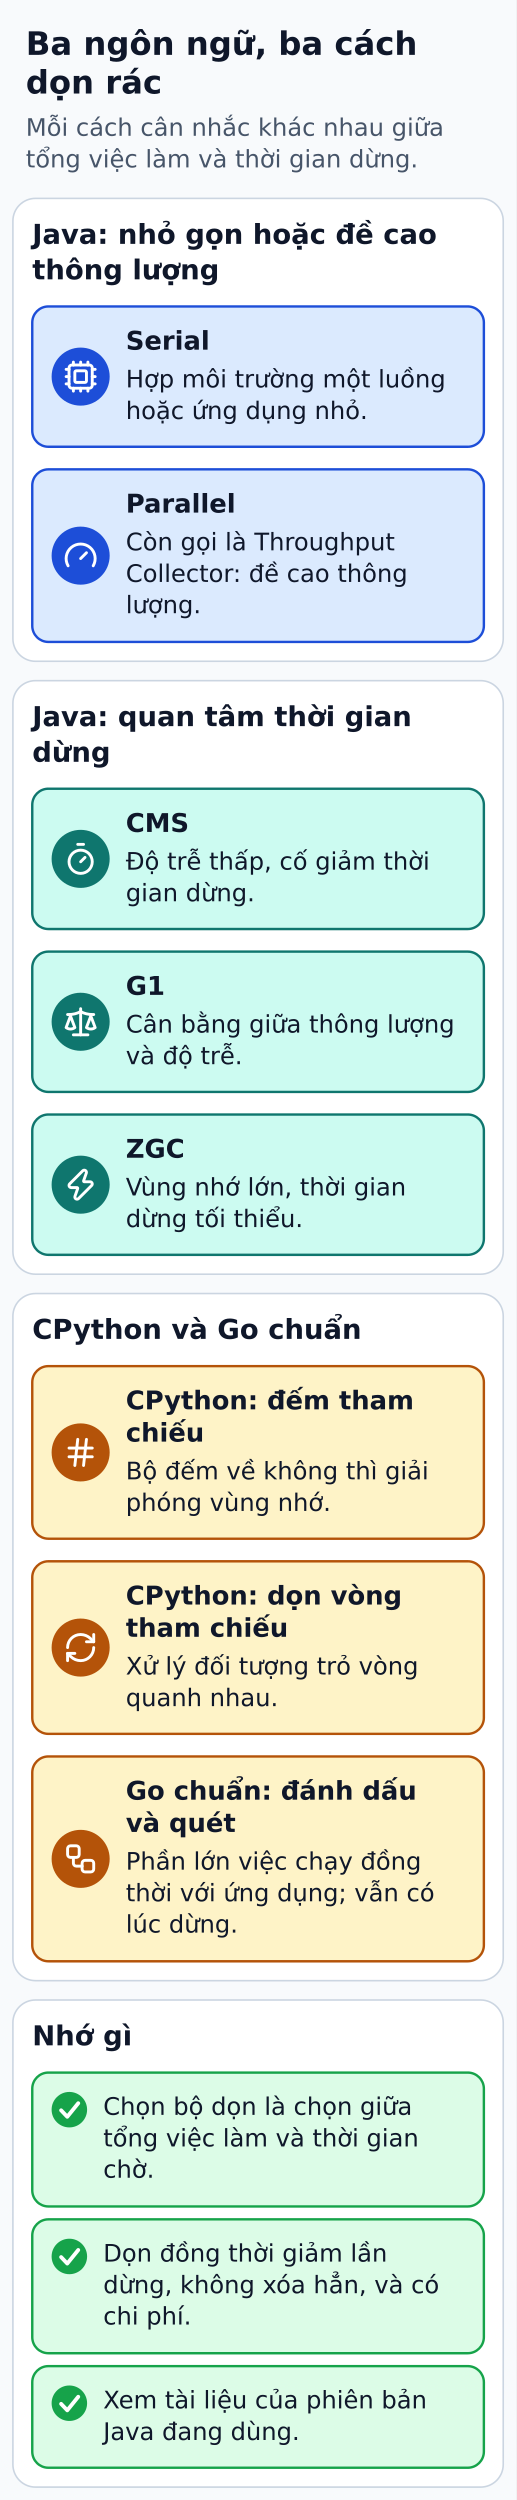
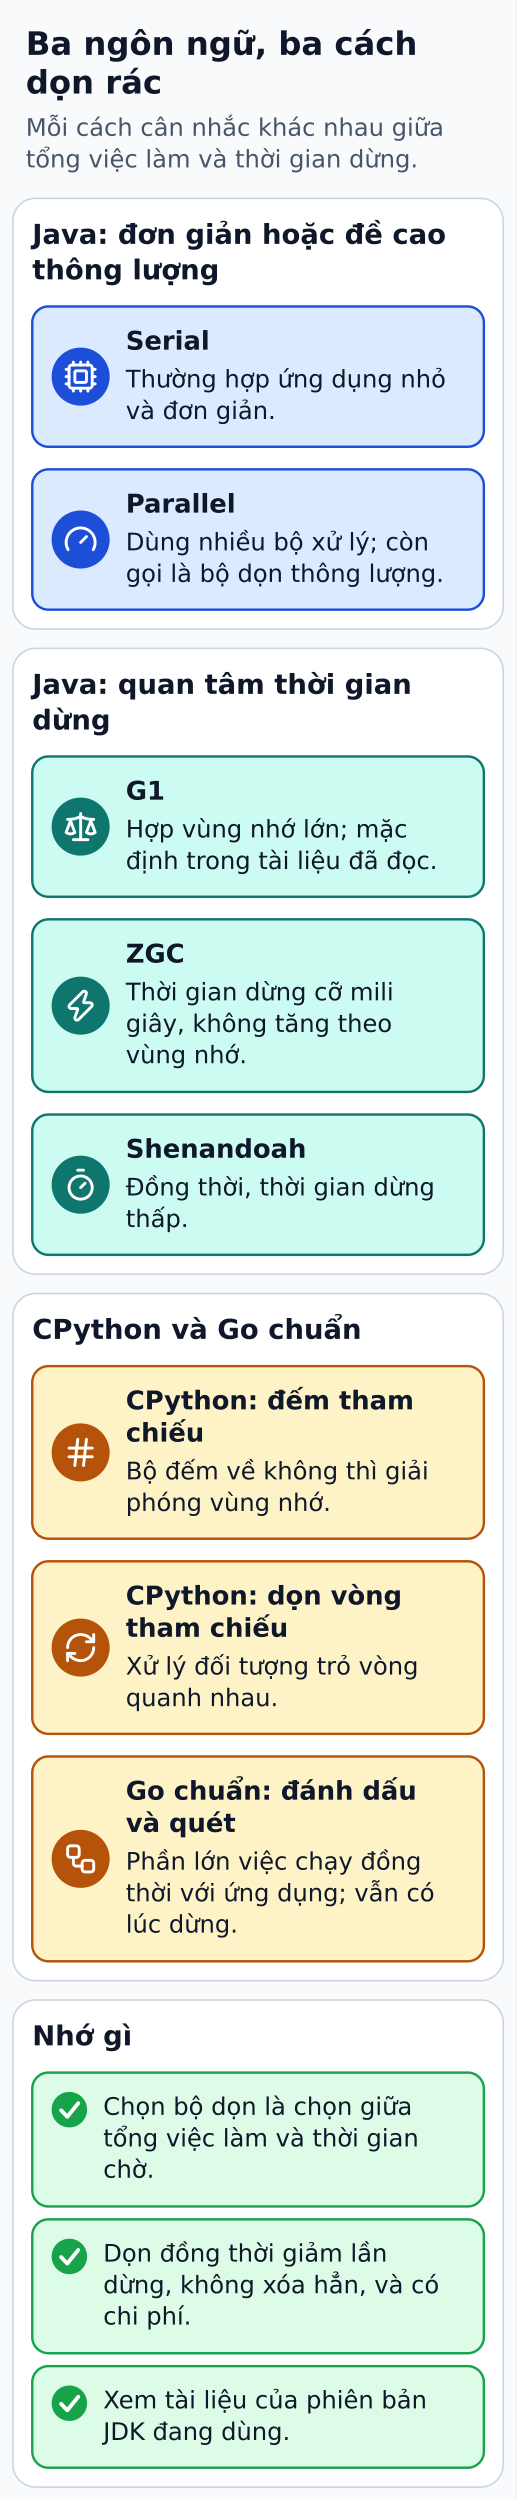
<svg xmlns="http://www.w3.org/2000/svg" width="320" height="1550" viewBox="0 0 320 1550" role="img" aria-labelledby="title desc">
  <defs>
    <marker id="arrow" markerWidth="8" markerHeight="8" refX="6" refY="3" orient="auto">
      <path d="M0,0 L6,3 L0,6" fill="none" stroke="#334155" stroke-width="1.5" />
    </marker>
  </defs>
  <rect width="320" height="1550" fill="#f8fafc" />
  <g font-family="DejaVu Sans, Arial, sans-serif" fill="#0f172a">
    <text x="16" y="34" font-size="20" fill="#0f172a" font-weight="bold" text-anchor="start">Ba ngôn ngữ, ba cách</text>
    <text x="16" y="58" font-size="20" fill="#0f172a" font-weight="bold" text-anchor="start">dọn rác</text>
    <text x="16" y="84.2" font-size="15" fill="#475569" font-weight="normal" text-anchor="start">Mỗi cách cân nhắc khác nhau giữa</text>
    <text x="16" y="103.8" font-size="15" fill="#475569" font-weight="normal" text-anchor="start">tổng việc làm và thời gian dừng.</text>
-     <rect x="8" y="123" width="304" height="287" rx="14" fill="#ffffff" stroke="#cbd5e1" stroke-width="1" />
-     <text x="20" y="151.2" font-size="17" fill="#0f172a" font-weight="bold" text-anchor="start">Java: nhỏ gọn hoặc đề cao</text>
+     <rect x="8" y="123" width="304" height="267" rx="14" fill="#ffffff" stroke="#cbd5e1" stroke-width="1" />
+     <text x="20" y="151.2" font-size="17" fill="#0f172a" font-weight="bold" text-anchor="start">Java: đơn giản hoặc đề cao</text>
    <text x="20" y="173.2" font-size="17" fill="#0f172a" font-weight="bold" text-anchor="start">thông lượng</text>
    <rect x="20" y="190" width="280" height="87" rx="10" fill="#dbeafe" stroke="#1d4ed8" stroke-width="1.5" />
    <circle cx="50" cy="233.5" r="18" fill="#1d4ed8" />
    <g transform="translate(39.2 222.7) scale(0.9)" fill="none" stroke="#FFFFFF" stroke-width="2" stroke-linecap="round" stroke-linejoin="round">
      <path d="M12 20v2" />
      <path d="M12 2v2" />
      <path d="M17 20v2" />
      <path d="M17 2v2" />
      <path d="M2 12h2" />
      <path d="M2 17h2" />
      <path d="M2 7h2" />
      <path d="M20 12h2" />
      <path d="M20 17h2" />
      <path d="M20 7h2" />
      <path d="M7 20v2" />
      <path d="M7 2v2" />
      <rect height="16" rx="2" width="16" x="4" y="4" />
      <rect height="8" rx="1" width="8" x="8" y="8" />
    </g>
    <text x="78" y="216.8" font-size="16" fill="#0f172a" font-weight="bold" text-anchor="start">Serial</text>
-     <text x="78" y="240.2" font-size="15" fill="#0f172a" font-weight="normal" text-anchor="start">Hợp môi trường một luồng</text>
-     <text x="78" y="259.8" font-size="15" fill="#0f172a" font-weight="normal" text-anchor="start">hoặc ứng dụng nhỏ.</text>
-     <rect x="20" y="291" width="280" height="107" rx="10" fill="#dbeafe" stroke="#1d4ed8" stroke-width="1.5" />
-     <circle cx="50" cy="344.5" r="18" fill="#1d4ed8" />
-     <g transform="translate(39.2 333.7) scale(0.9)" fill="none" stroke="#FFFFFF" stroke-width="2" stroke-linecap="round" stroke-linejoin="round">
+     <text x="78" y="240.2" font-size="15" fill="#0f172a" font-weight="normal" text-anchor="start">Thường hợp ứng dụng nhỏ</text>
+     <text x="78" y="259.8" font-size="15" fill="#0f172a" font-weight="normal" text-anchor="start">và đơn giản.</text>
+     <rect x="20" y="291" width="280" height="87" rx="10" fill="#dbeafe" stroke="#1d4ed8" stroke-width="1.5" />
+     <circle cx="50" cy="334.5" r="18" fill="#1d4ed8" />
+     <g transform="translate(39.2 323.7) scale(0.9)" fill="none" stroke="#FFFFFF" stroke-width="2" stroke-linecap="round" stroke-linejoin="round">
      <path d="m12 14 4-4" />
      <path d="M3.34 19a10 10 0 1 1 17.32 0" />
    </g>
    <text x="78" y="317.8" font-size="16" fill="#0f172a" font-weight="bold" text-anchor="start">Parallel</text>
-     <text x="78" y="341.2" font-size="15" fill="#0f172a" font-weight="normal" text-anchor="start">Còn gọi là Throughput</text>
-     <text x="78" y="360.8" font-size="15" fill="#0f172a" font-weight="normal" text-anchor="start">Collector: đề cao thông</text>
-     <text x="78" y="380.2" font-size="15" fill="#0f172a" font-weight="normal" text-anchor="start">lượng.</text>
-     <rect x="8" y="422" width="304" height="368" rx="14" fill="#ffffff" stroke="#cbd5e1" stroke-width="1" />
-     <text x="20" y="450.2" font-size="17" fill="#0f172a" font-weight="bold" text-anchor="start">Java: quan tâm thời gian</text>
-     <text x="20" y="472.3" font-size="17" fill="#0f172a" font-weight="bold" text-anchor="start">dừng</text>
-     <rect x="20" y="489" width="280" height="87" rx="10" fill="#ccfbf1" stroke="#0f766e" stroke-width="1.5" />
-     <circle cx="50" cy="532.5" r="18" fill="#0f766e" />
-     <g transform="translate(39.2 521.7) scale(0.9)" fill="none" stroke="#FFFFFF" stroke-width="2" stroke-linecap="round" stroke-linejoin="round">
-       <line x1="10" x2="14" y1="2" y2="2" />
-       <line x1="12" x2="15" y1="14" y2="11" />
-       <circle cx="12" cy="14" r="8" />
-     </g>
-     <text x="78" y="515.8" font-size="16" fill="#0f172a" font-weight="bold" text-anchor="start">CMS</text>
-     <text x="78" y="539.2" font-size="15" fill="#0f172a" font-weight="normal" text-anchor="start">Độ trễ thấp, cố giảm thời</text>
-     <text x="78" y="558.8" font-size="15" fill="#0f172a" font-weight="normal" text-anchor="start">gian dừng.</text>
-     <rect x="20" y="590" width="280" height="87" rx="10" fill="#ccfbf1" stroke="#0f766e" stroke-width="1.5" />
-     <circle cx="50" cy="633.5" r="18" fill="#0f766e" />
-     <g transform="translate(39.2 622.7) scale(0.9)" fill="none" stroke="#FFFFFF" stroke-width="2" stroke-linecap="round" stroke-linejoin="round">
+     <text x="78" y="341.2" font-size="15" fill="#0f172a" font-weight="normal" text-anchor="start">Dùng nhiều bộ xử lý; còn</text>
+     <text x="78" y="360.8" font-size="15" fill="#0f172a" font-weight="normal" text-anchor="start">gọi là bộ dọn thông lượng.</text>
+     <rect x="8" y="402" width="304" height="388" rx="14" fill="#ffffff" stroke="#cbd5e1" stroke-width="1" />
+     <text x="20" y="430.2" font-size="17" fill="#0f172a" font-weight="bold" text-anchor="start">Java: quan tâm thời gian</text>
+     <text x="20" y="452.3" font-size="17" fill="#0f172a" font-weight="bold" text-anchor="start">dừng</text>
+     <rect x="20" y="469" width="280" height="87" rx="10" fill="#ccfbf1" stroke="#0f766e" stroke-width="1.5" />
+     <circle cx="50" cy="512.5" r="18" fill="#0f766e" />
+     <g transform="translate(39.2 501.7) scale(0.9)" fill="none" stroke="#FFFFFF" stroke-width="2" stroke-linecap="round" stroke-linejoin="round">
      <path d="M12 3v18" />
      <path d="m19 8 3 8a5 5 0 0 1-6 0zV7" />
      <path d="M3 7h1a17 17 0 0 0 8-2 17 17 0 0 0 8 2h1" />
      <path d="m5 8 3 8a5 5 0 0 1-6 0zV7" />
      <path d="M7 21h10" />
    </g>
-     <text x="78" y="616.8" font-size="16" fill="#0f172a" font-weight="bold" text-anchor="start">G1</text>
-     <text x="78" y="640.2" font-size="15" fill="#0f172a" font-weight="normal" text-anchor="start">Cân bằng giữa thông lượng</text>
-     <text x="78" y="659.8" font-size="15" fill="#0f172a" font-weight="normal" text-anchor="start">và độ trễ.</text>
+     <text x="78" y="495.8" font-size="16" fill="#0f172a" font-weight="bold" text-anchor="start">G1</text>
+     <text x="78" y="519.2" font-size="15" fill="#0f172a" font-weight="normal" text-anchor="start">Hợp vùng nhớ lớn; mặc</text>
+     <text x="78" y="538.8" font-size="15" fill="#0f172a" font-weight="normal" text-anchor="start">định trong tài liệu đã đọc.</text>
+     <rect x="20" y="570" width="280" height="107" rx="10" fill="#ccfbf1" stroke="#0f766e" stroke-width="1.5" />
+     <circle cx="50" cy="623.5" r="18" fill="#0f766e" />
+     <g transform="translate(39.2 612.7) scale(0.9)" fill="none" stroke="#FFFFFF" stroke-width="2" stroke-linecap="round" stroke-linejoin="round">
+       <path d="M15.914 4a1.5 1.5 0 00-2.474-1.561l-9 9A1.5 1.5 0 005.5 14h4.002a.5.5 0 01.471.666L8.086 20a1.5 1.5 0 002.475 1.56l9-9A1.5 1.5 0 0018.5 10h-3.997a.5.5 0 01-.472-.667z" />
+     </g>
+     <text x="78" y="596.8" font-size="16" fill="#0f172a" font-weight="bold" text-anchor="start">ZGC</text>
+     <text x="78" y="620.2" font-size="15" fill="#0f172a" font-weight="normal" text-anchor="start">Thời gian dừng cỡ mili</text>
+     <text x="78" y="639.8" font-size="15" fill="#0f172a" font-weight="normal" text-anchor="start">giây, không tăng theo</text>
+     <text x="78" y="659.2" font-size="15" fill="#0f172a" font-weight="normal" text-anchor="start">vùng nhớ.</text>
    <rect x="20" y="691" width="280" height="87" rx="10" fill="#ccfbf1" stroke="#0f766e" stroke-width="1.5" />
    <circle cx="50" cy="734.5" r="18" fill="#0f766e" />
    <g transform="translate(39.2 723.7) scale(0.9)" fill="none" stroke="#FFFFFF" stroke-width="2" stroke-linecap="round" stroke-linejoin="round">
-       <path d="M15.914 4a1.5 1.5 0 00-2.474-1.561l-9 9A1.5 1.5 0 005.5 14h4.002a.5.5 0 01.471.666L8.086 20a1.5 1.5 0 002.475 1.56l9-9A1.5 1.5 0 0018.5 10h-3.997a.5.5 0 01-.472-.667z" />
+       <line x1="10" x2="14" y1="2" y2="2" />
+       <line x1="12" x2="15" y1="14" y2="11" />
+       <circle cx="12" cy="14" r="8" />
    </g>
-     <text x="78" y="717.8" font-size="16" fill="#0f172a" font-weight="bold" text-anchor="start">ZGC</text>
-     <text x="78" y="741.2" font-size="15" fill="#0f172a" font-weight="normal" text-anchor="start">Vùng nhớ lớn, thời gian</text>
-     <text x="78" y="760.8" font-size="15" fill="#0f172a" font-weight="normal" text-anchor="start">dừng tối thiểu.</text>
+     <text x="78" y="717.8" font-size="16" fill="#0f172a" font-weight="bold" text-anchor="start">Shenandoah</text>
+     <text x="78" y="741.2" font-size="15" fill="#0f172a" font-weight="normal" text-anchor="start">Đồng thời, thời gian dừng</text>
+     <text x="78" y="760.8" font-size="15" fill="#0f172a" font-weight="normal" text-anchor="start">thấp.</text>
    <rect x="8" y="802" width="304" height="426" rx="14" fill="#ffffff" stroke="#cbd5e1" stroke-width="1" />
    <text x="20" y="830.1" font-size="17" fill="#0f172a" font-weight="bold" text-anchor="start">CPython và Go chuẩn</text>
    <rect x="20" y="847" width="280" height="107" rx="10" fill="#fef3c7" stroke="#b45309" stroke-width="1.5" />
    <circle cx="50" cy="900.5" r="18" fill="#b45309" />
    <g transform="translate(39.2 889.7) scale(0.9)" fill="none" stroke="#FFFFFF" stroke-width="2" stroke-linecap="round" stroke-linejoin="round">
      <line x1="4" x2="20" y1="9" y2="9" />
      <line x1="4" x2="20" y1="15" y2="15" />
      <line x1="10" x2="8" y1="3" y2="21" />
      <line x1="16" x2="14" y1="3" y2="21" />
    </g>
    <text x="78" y="873.8" font-size="16" fill="#0f172a" font-weight="bold" text-anchor="start">CPython: đếm tham</text>
    <text x="78" y="893.8" font-size="16" fill="#0f172a" font-weight="bold" text-anchor="start">chiếu</text>
    <text x="78" y="917.2" font-size="15" fill="#0f172a" font-weight="normal" text-anchor="start">Bộ đếm về không thì giải</text>
    <text x="78" y="936.8" font-size="15" fill="#0f172a" font-weight="normal" text-anchor="start">phóng vùng nhớ.</text>
    <rect x="20" y="968" width="280" height="107" rx="10" fill="#fef3c7" stroke="#b45309" stroke-width="1.5" />
    <circle cx="50" cy="1021.5" r="18" fill="#b45309" />
    <g transform="translate(39.2 1010.7) scale(0.9)" fill="none" stroke="#FFFFFF" stroke-width="2" stroke-linecap="round" stroke-linejoin="round">
      <path d="M3 12a9 9 0 0 1 9-9 9.75 9.75 0 0 1 6.74 2.74L21 8" />
      <path d="M21 3v5h-5" />
      <path d="M21 12a9 9 0 0 1-9 9 9.75 9.75 0 0 1-6.74-2.74L3 16" />
      <path d="M8 16H3v5" />
    </g>
    <text x="78" y="994.8" font-size="16" fill="#0f172a" font-weight="bold" text-anchor="start">CPython: dọn vòng</text>
    <text x="78" y="1014.8" font-size="16" fill="#0f172a" font-weight="bold" text-anchor="start">tham chiếu</text>
    <text x="78" y="1038.2" font-size="15" fill="#0f172a" font-weight="normal" text-anchor="start">Xử lý đối tượng trỏ vòng</text>
    <text x="78" y="1057.8" font-size="15" fill="#0f172a" font-weight="normal" text-anchor="start">quanh nhau.</text>
    <rect x="20" y="1089" width="280" height="127" rx="10" fill="#fef3c7" stroke="#b45309" stroke-width="1.5" />
    <circle cx="50" cy="1152.5" r="18" fill="#b45309" />
    <g transform="translate(39.2 1141.7) scale(0.9)" fill="none" stroke="#FFFFFF" stroke-width="2" stroke-linecap="round" stroke-linejoin="round">
      <rect height="8" rx="2" width="8" x="3" y="3" />
      <path d="M7 11v4a2 2 0 0 0 2 2h4" />
      <rect height="8" rx="2" width="8" x="13" y="13" />
    </g>
    <text x="78" y="1115.8" font-size="16" fill="#0f172a" font-weight="bold" text-anchor="start">Go chuẩn: đánh dấu</text>
    <text x="78" y="1135.8" font-size="16" fill="#0f172a" font-weight="bold" text-anchor="start">và quét</text>
    <text x="78" y="1159.2" font-size="15" fill="#0f172a" font-weight="normal" text-anchor="start">Phần lớn việc chạy đồng</text>
    <text x="78" y="1178.8" font-size="15" fill="#0f172a" font-weight="normal" text-anchor="start">thời với ứng dụng; vẫn có</text>
    <text x="78" y="1198.2" font-size="15" fill="#0f172a" font-weight="normal" text-anchor="start">lúc dừng.</text>
    <rect x="8" y="1240" width="304" height="302" rx="14" fill="#ffffff" stroke="#cbd5e1" stroke-width="1" />
    <text x="20" y="1268.1" font-size="17" fill="#0f172a" font-weight="bold" text-anchor="start">Nhớ gì</text>
    <rect x="20" y="1285" width="280" height="83" rx="10" fill="#dcfce7" stroke="#16a34a" stroke-width="1.5" />
    <circle cx="43" cy="1308" r="11" fill="#16a34a" />
    <polyline points="37.9,1308.4 41.7,1312.4 48.5,1304" fill="none" stroke="#ffffff" stroke-width="2.4" stroke-linecap="round" stroke-linejoin="round" />
    <text x="64" y="1311.2" font-size="15" fill="#0f172a" font-weight="normal" text-anchor="start">Chọn bộ dọn là chọn giữa</text>
    <text x="64" y="1330.8" font-size="15" fill="#0f172a" font-weight="normal" text-anchor="start">tổng việc làm và thời gian</text>
    <text x="64" y="1350.2" font-size="15" fill="#0f172a" font-weight="normal" text-anchor="start">chờ.</text>
    <rect x="20" y="1376" width="280" height="83" rx="10" fill="#dcfce7" stroke="#16a34a" stroke-width="1.5" />
    <circle cx="43" cy="1399" r="11" fill="#16a34a" />
    <polyline points="37.9,1399.4 41.7,1403.4 48.5,1395" fill="none" stroke="#ffffff" stroke-width="2.4" stroke-linecap="round" stroke-linejoin="round" />
    <text x="64" y="1402.2" font-size="15" fill="#0f172a" font-weight="normal" text-anchor="start">Dọn đồng thời giảm lần</text>
    <text x="64" y="1421.8" font-size="15" fill="#0f172a" font-weight="normal" text-anchor="start">dừng, không xóa hẳn, và có</text>
    <text x="64" y="1441.2" font-size="15" fill="#0f172a" font-weight="normal" text-anchor="start">chi phí.</text>
    <rect x="20" y="1467" width="280" height="63" rx="10" fill="#dcfce7" stroke="#16a34a" stroke-width="1.5" />
    <circle cx="43" cy="1490" r="11" fill="#16a34a" />
    <polyline points="37.9,1490.4 41.7,1494.4 48.5,1486" fill="none" stroke="#ffffff" stroke-width="2.4" stroke-linecap="round" stroke-linejoin="round" />
    <text x="64" y="1493.2" font-size="15" fill="#0f172a" font-weight="normal" text-anchor="start">Xem tài liệu của phiên bản</text>
-     <text x="64" y="1512.8" font-size="15" fill="#0f172a" font-weight="normal" text-anchor="start">Java đang dùng.</text>
+     <text x="64" y="1512.8" font-size="15" fill="#0f172a" font-weight="normal" text-anchor="start">JDK đang dùng.</text>
  </g>
</svg>
